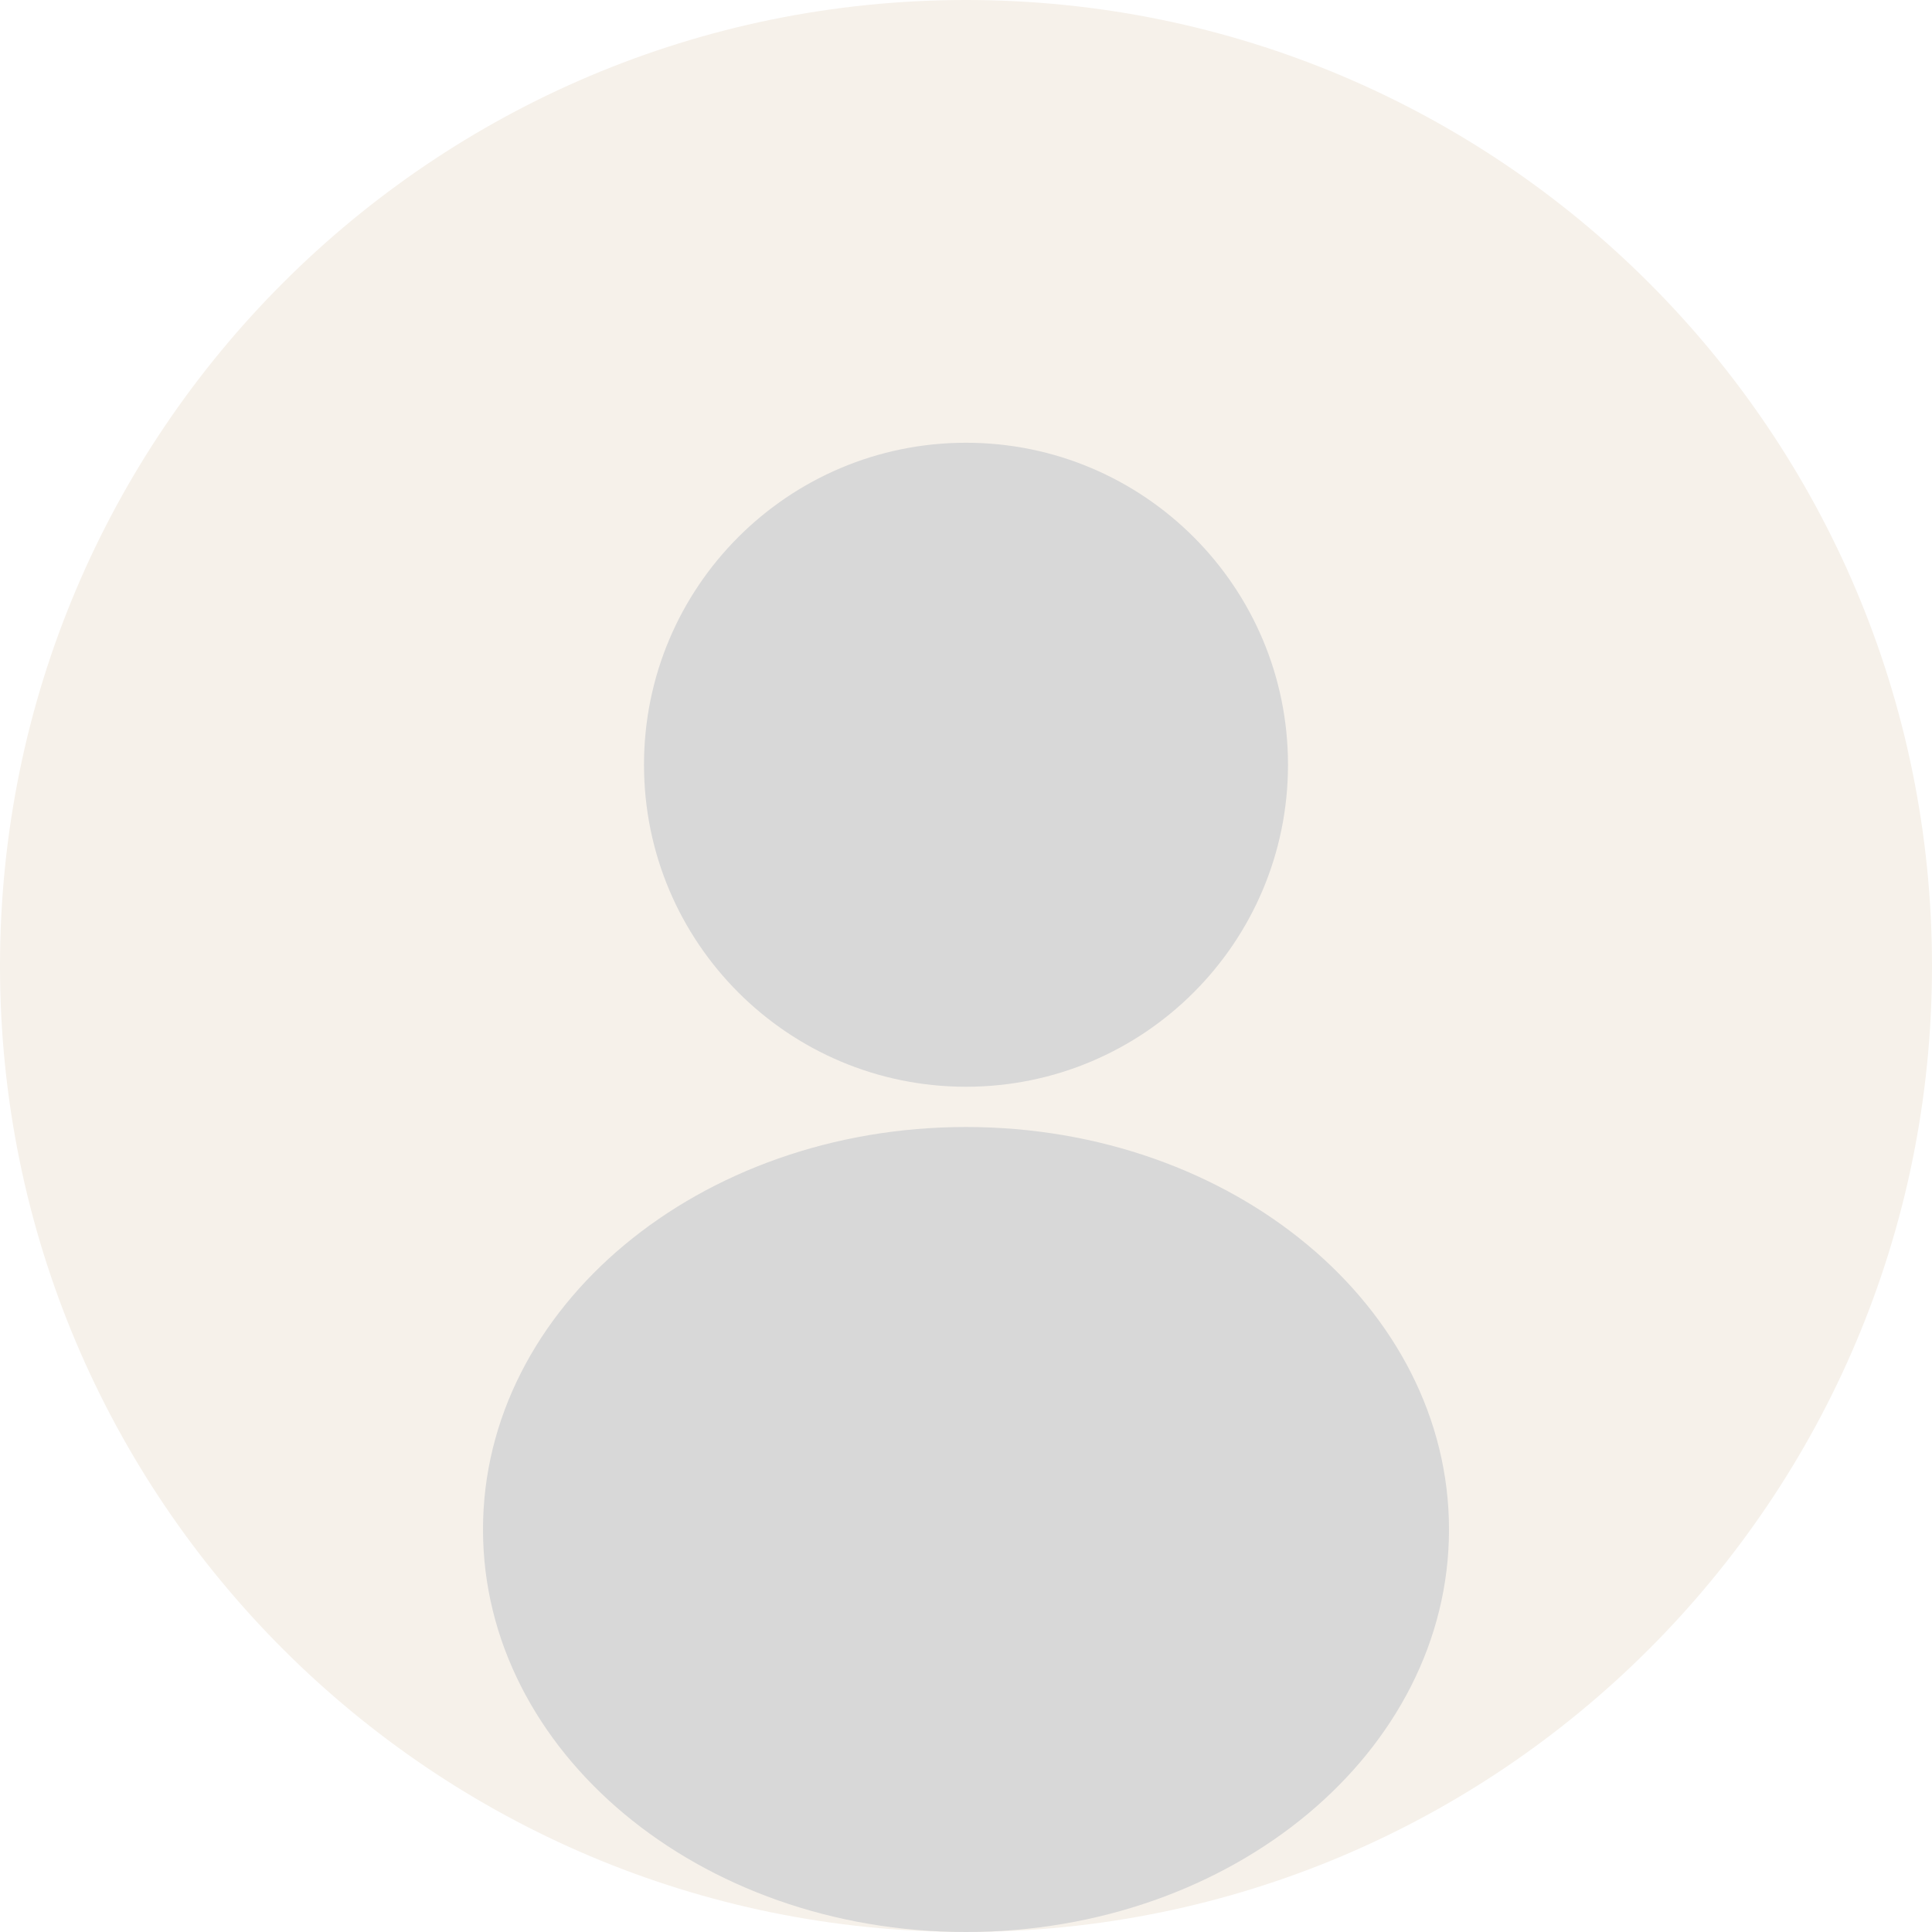
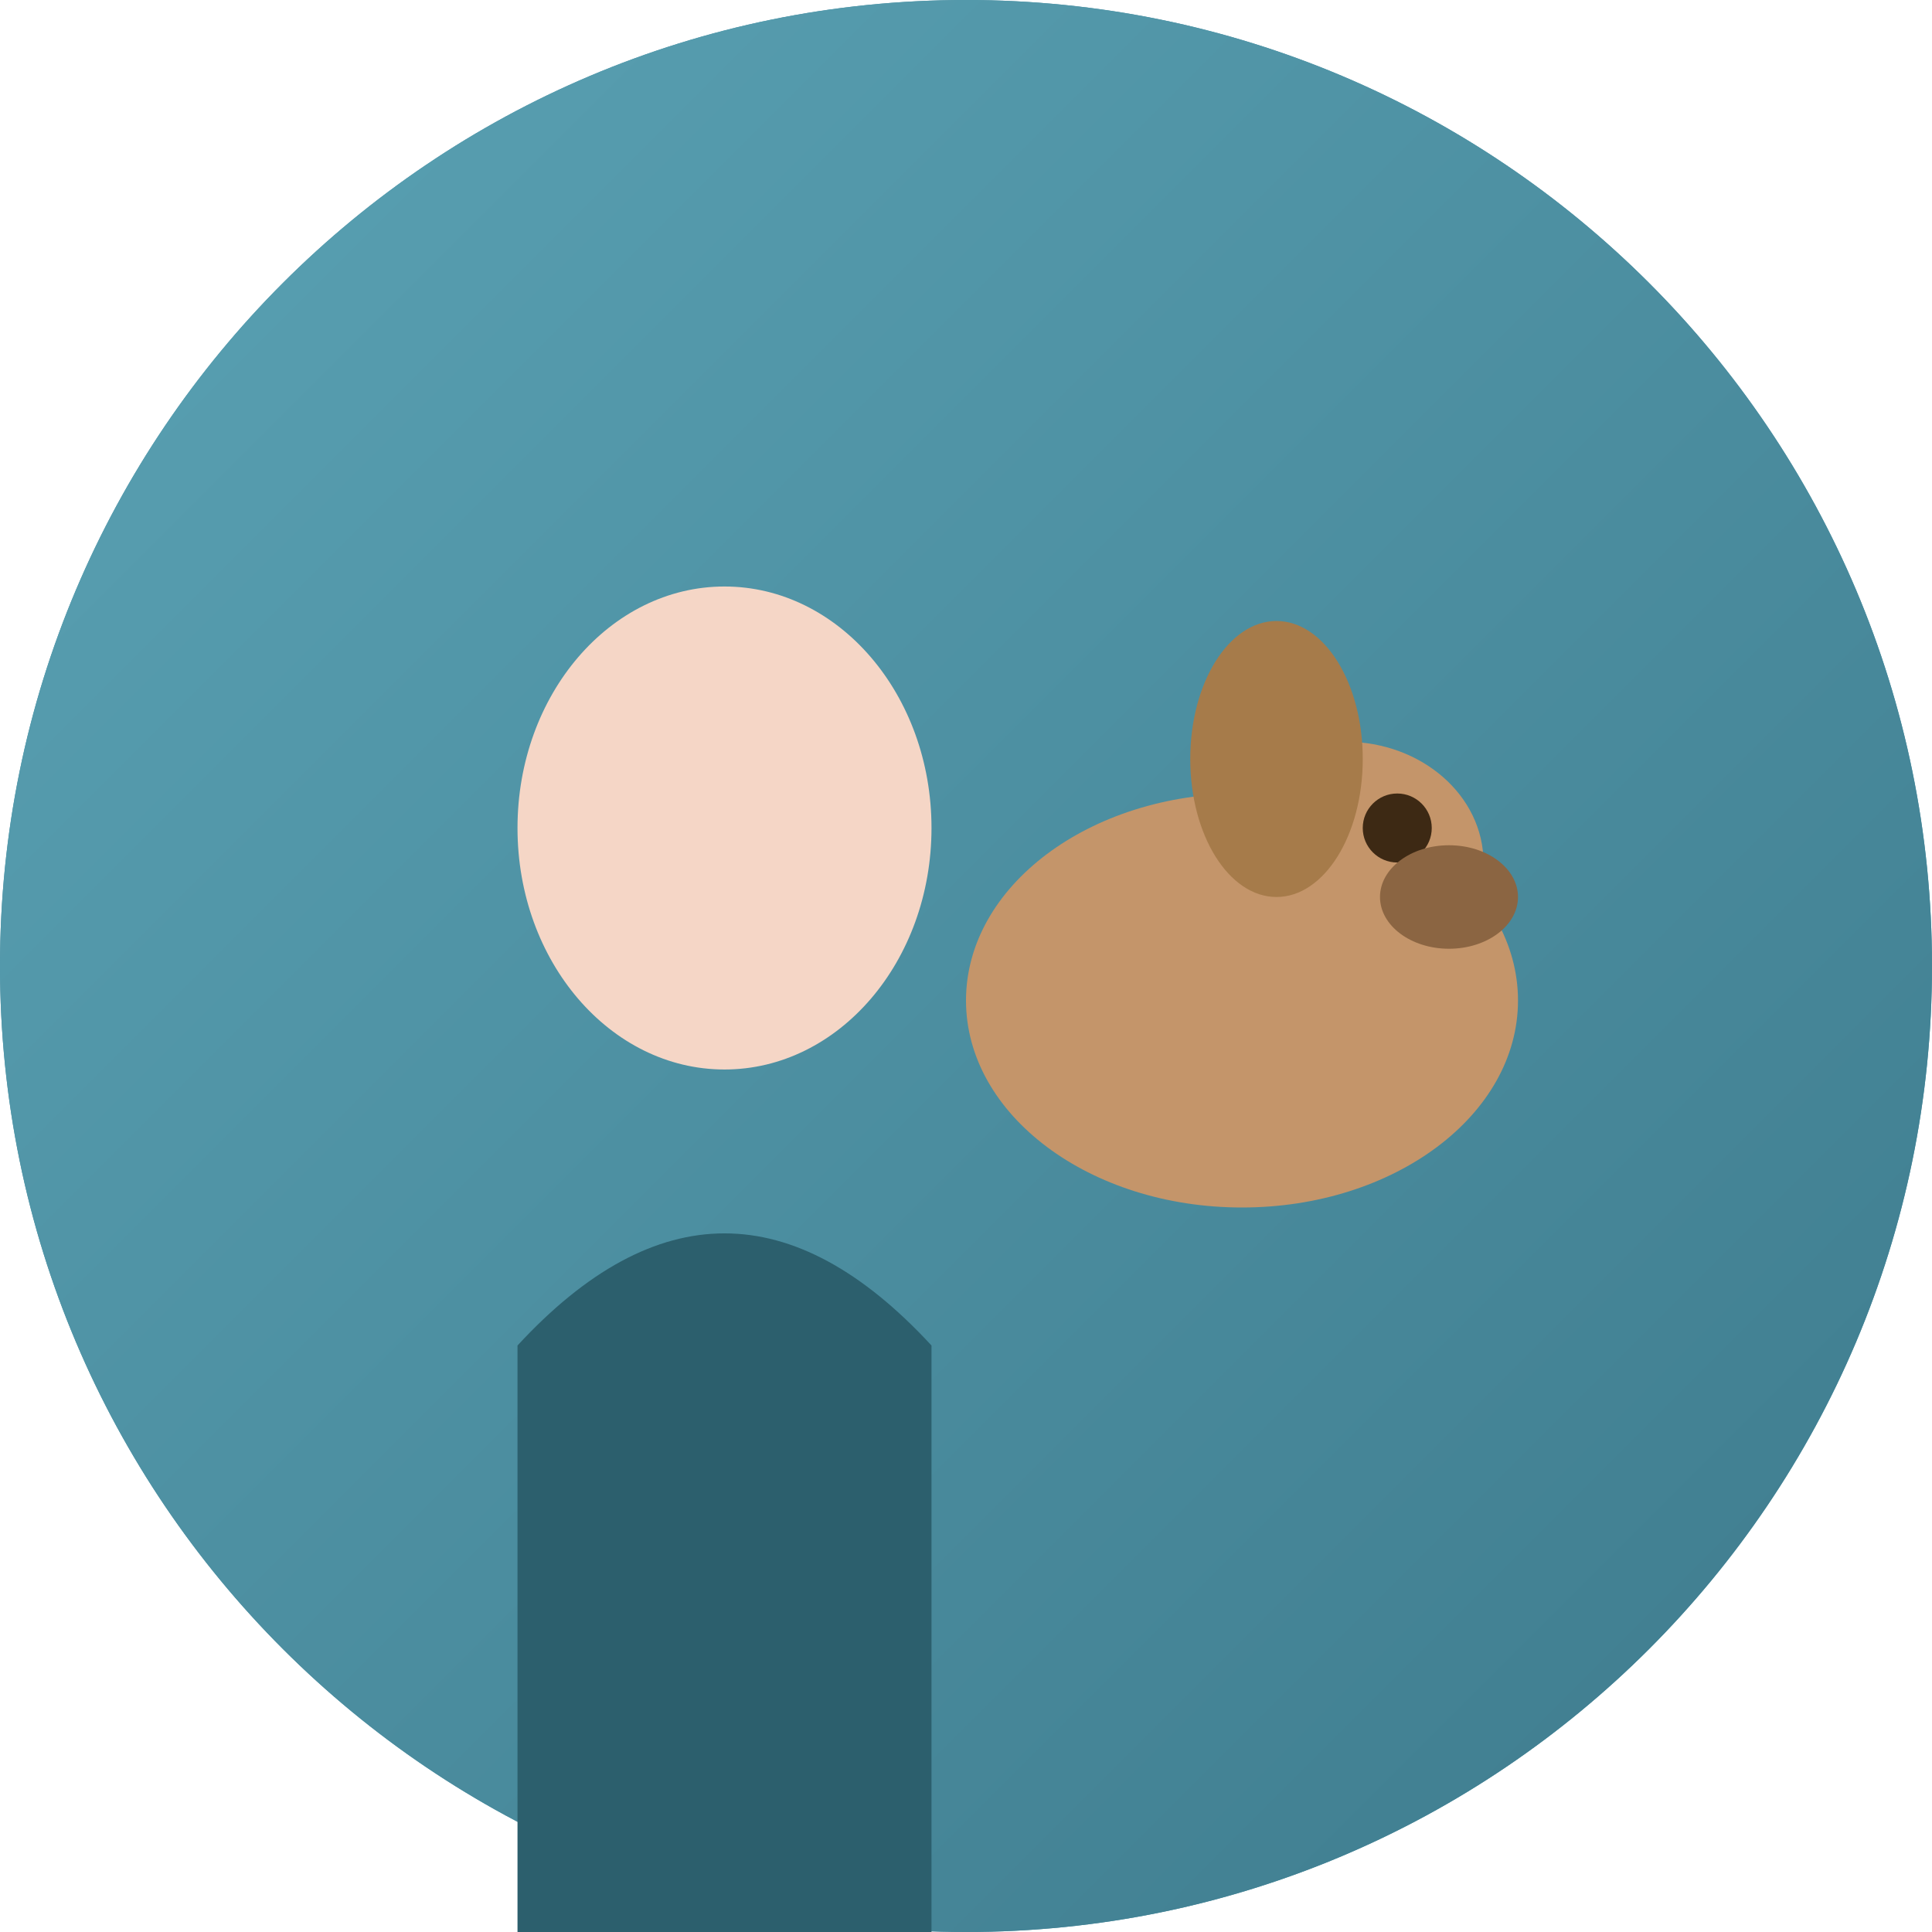
- <svg xmlns="http://www.w3.org/2000/svg" width="96" height="96" viewBox="0 0 96 96" fill="none">
-   <circle cx="48" cy="48" r="48" fill="#F6F1EA" />
-   <circle cx="48" cy="38" r="16" fill="#D8D8D8" />
-   <ellipse cx="48" cy="76" rx="24" ry="20" fill="#D8D8D8" />
+ <svg xmlns="http://www.w3.org/2000/svg" width="112" height="112" viewBox="0 0 112 112" fill="none">
+   <circle cx="56" cy="56" r="56" fill="#4A90A4" />
+   <circle cx="56" cy="56" r="56" fill="url(#grad1)" />
+   <ellipse cx="42" cy="48" rx="12" ry="14" fill="#F5D6C6" />
+   <path d="M30 78 Q42 65 54 78 L54 112 L30 112 Z" fill="#2C5F6D" />
+   <ellipse cx="72" cy="58" rx="16" ry="12" fill="#C4956A" />
+   <ellipse cx="78" cy="50" rx="8" ry="7" fill="#C4956A" />
+   <circle cx="81" cy="48" r="2" fill="#3D2914" />
+   <ellipse cx="84" cy="52" rx="4" ry="3" fill="#8B6542" />
+   <ellipse cx="74" cy="44" rx="5" ry="8" fill="#A67B4A" />
+   <defs>
+     <linearGradient id="grad1" x1="0%" y1="0%" x2="100%" y2="100%">
+       <stop offset="0%" style="stop-color:#5BA3B5;stop-opacity:1" />
+       <stop offset="100%" style="stop-color:#3D7A8C;stop-opacity:1" />
+     </linearGradient>
+   </defs>
</svg>
